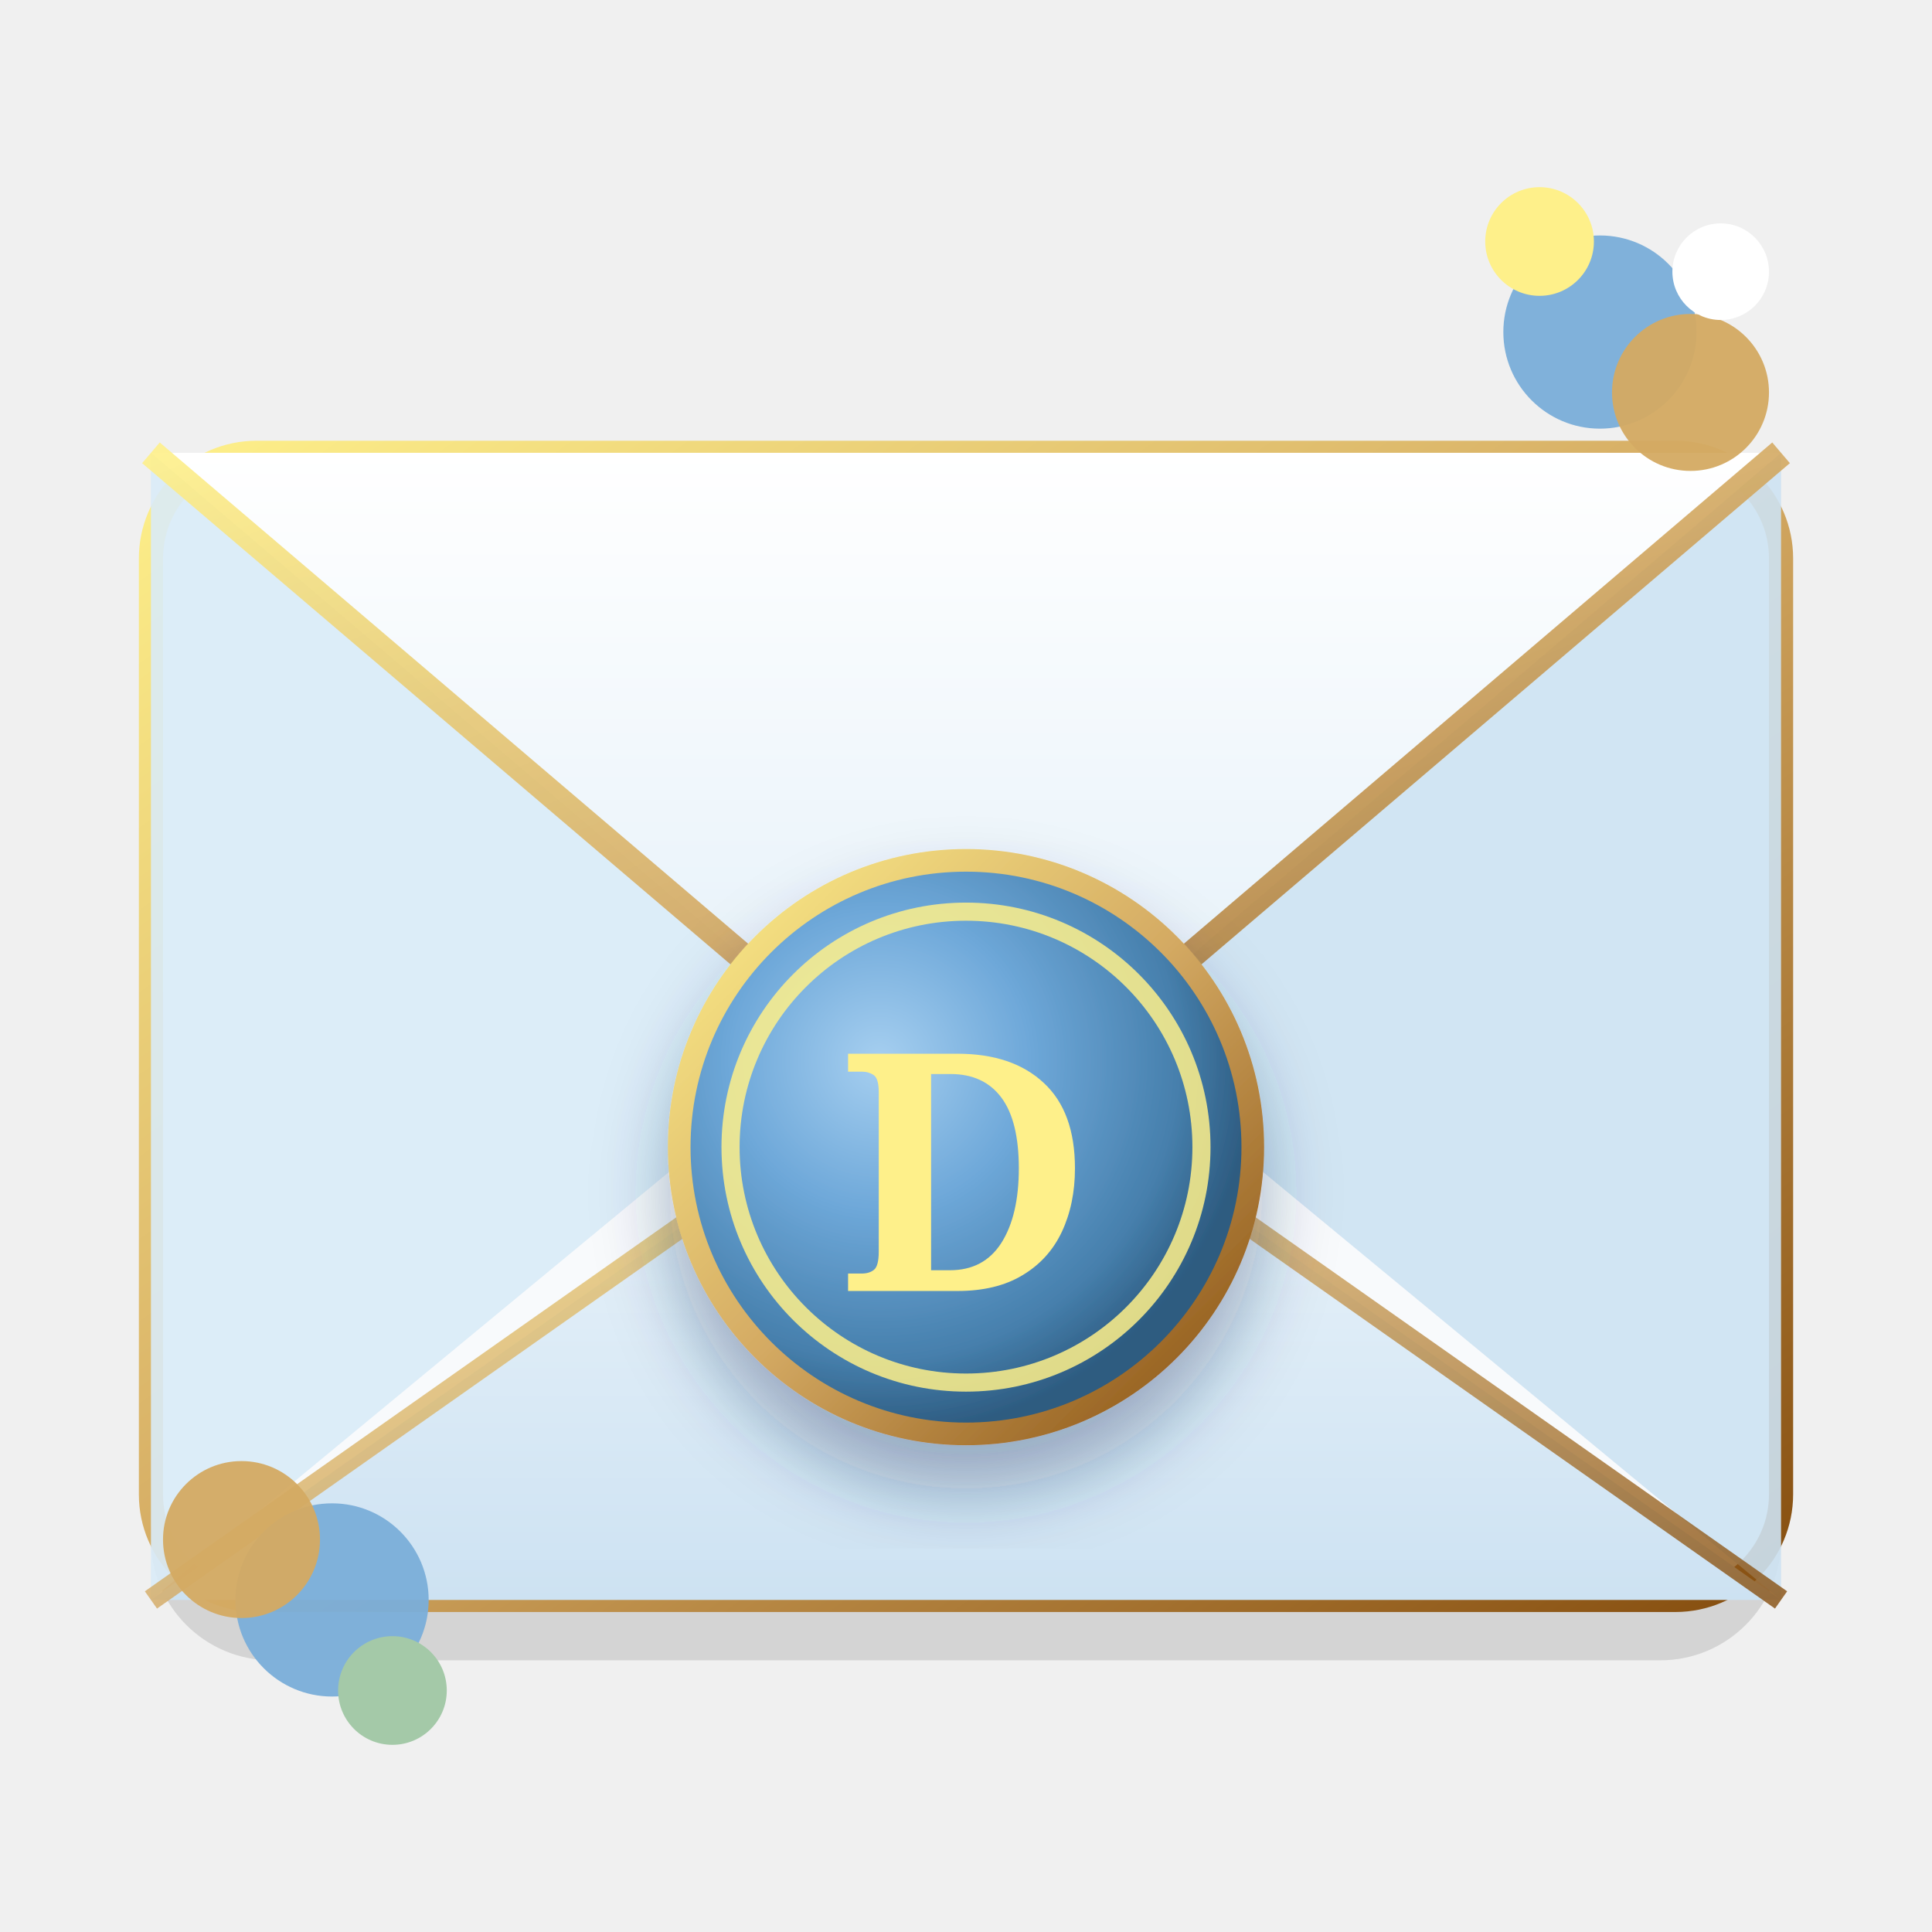
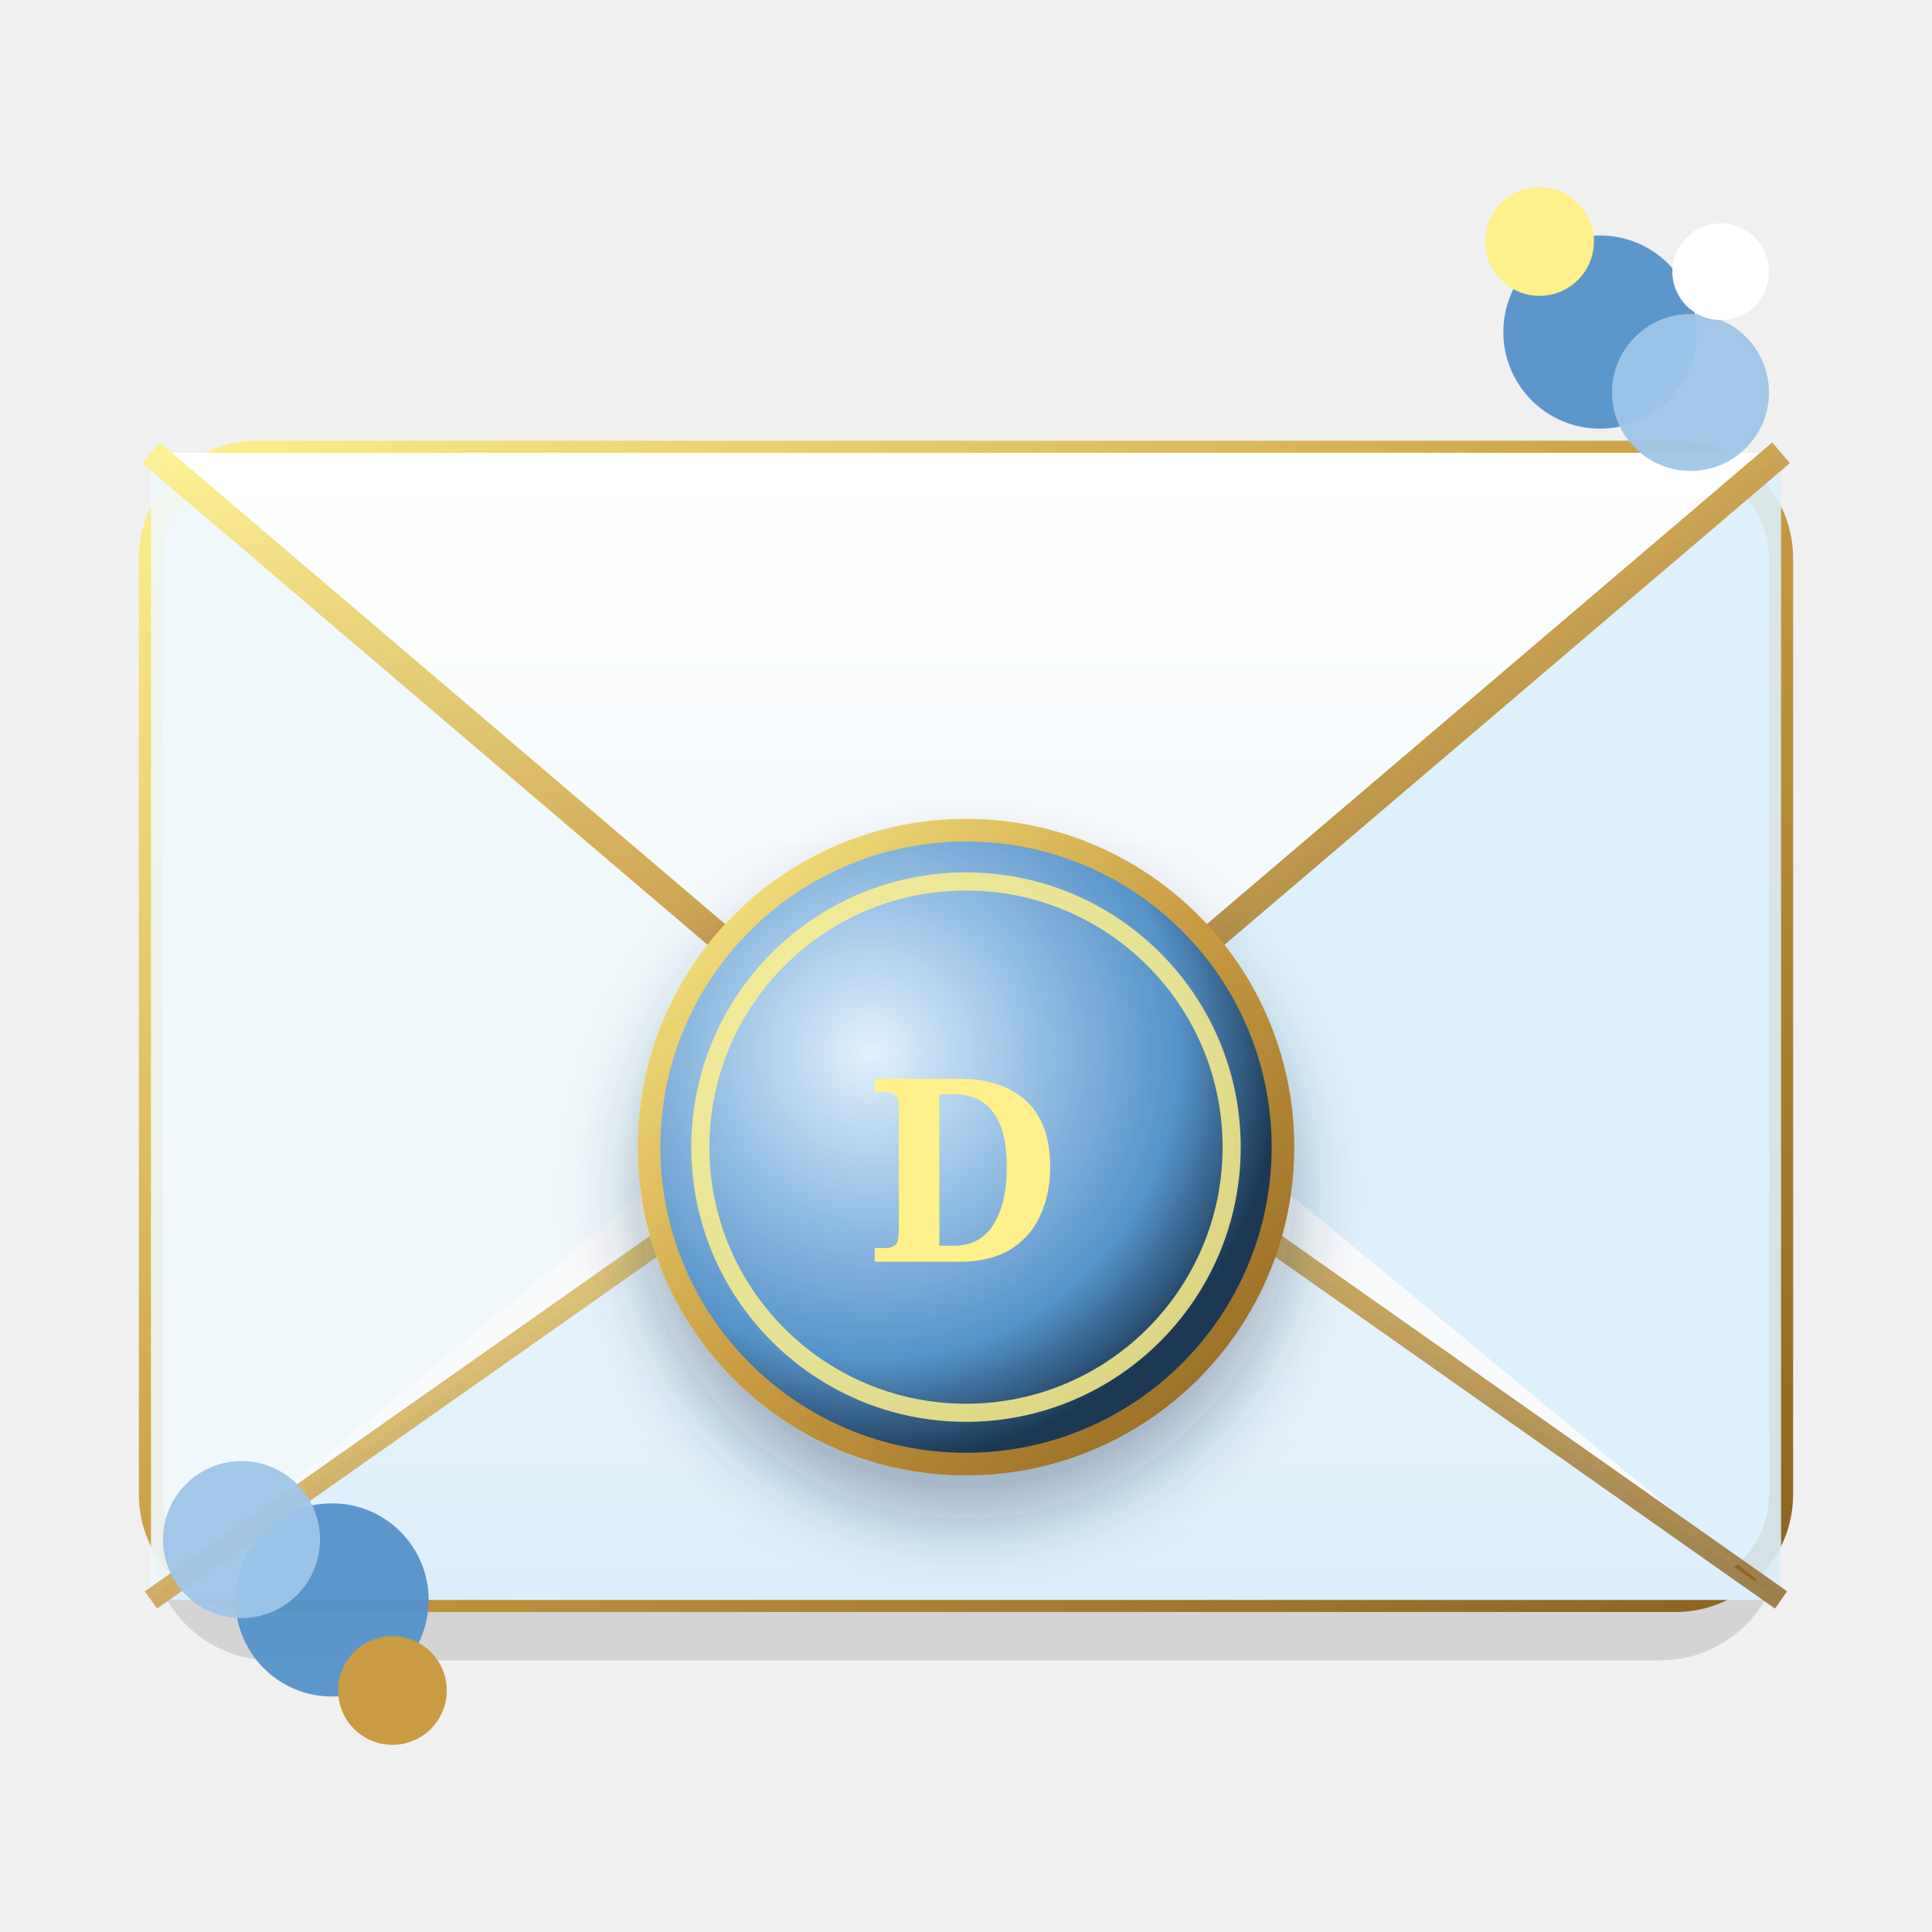
<svg xmlns="http://www.w3.org/2000/svg" viewBox="0 0 64 64" width="64" height="64">
  <defs>
-     <linearGradient id="powderFlap" x1="0" y1="0" x2="0" y2="1">
+     <linearGradient id="powderBlueFlap" x1="0" y1="0" x2="0" y2="1">
      <stop offset="0%" stop-color="#ffffff" />
-       <stop offset="100%" stop-color="#e0eef8" />
+       <stop offset="100%" stop-color="#f0f7fc" />
    </linearGradient>
-     <linearGradient id="powderPocket" x1="0" y1="0" x2="0" y2="1">
+     <linearGradient id="powderBluePocket" x1="0" y1="0" x2="0" y2="1">
      <stop offset="0%" stop-color="#f0f7fc" />
-       <stop offset="100%" stop-color="#cde2f2" />
+       <stop offset="100%" stop-color="#dceefb" />
    </linearGradient>
-     <radialGradient id="sealPowderBlue" cx="35%" cy="35%" r="65%">
-       <stop offset="0%" stop-color="#a6cff0" />
-       <stop offset="40%" stop-color="#6ea8d9" />
-       <stop offset="80%" stop-color="#467fac" />
-       <stop offset="100%" stop-color="#2d5b80" />
+     <radialGradient id="sealPowderBlueGold" cx="35%" cy="35%" r="65%">
+       <stop offset="0%" stop-color="#e2f1fc" />
+       <stop offset="35%" stop-color="#9ec5e8" />
+       <stop offset="75%" stop-color="#5593c9" />
+       <stop offset="100%" stop-color="#1b3854" />
    </radialGradient>
    <linearGradient id="goldTrim" x1="0" y1="0" x2="1" y2="1">
      <stop offset="0%" stop-color="#fef08a" />
-       <stop offset="50%" stop-color="#d4aa63" />
-       <stop offset="100%" stop-color="#854d0e" />
+       <stop offset="50%" stop-color="#c99b42" />
+       <stop offset="100%" stop-color="#8c6320" />
    </linearGradient>
    <filter id="sealShadow" x="-20%" y="-20%" width="140%" height="140%">
-       <feDropShadow dx="0" dy="1.5" stdDeviation="1.2" flood-color="#1e3a5f" flood-opacity="0.35" />
+       <feDropShadow dx="0" dy="1.5" stdDeviation="1.2" flood-color="#1b3854" flood-opacity="0.35" />
    </filter>
  </defs>
  <rect x="5" y="15" width="54" height="38" rx="4" fill="#000000" opacity="0.12" transform="translate(0, 2)" />
  <rect x="5" y="15" width="54" height="38" rx="3.5" fill="#f8fafc" stroke="url(#goldTrim)" stroke-width="0.8" />
-   <polygon points="5,15 5,53 28,34" fill="#d9ebf7" opacity="0.9" />
-   <polygon points="59,15 59,53 36,34" fill="#cde2f2" opacity="0.9" />
-   <polygon points="5,53 59,53 32,34" fill="url(#powderPocket)" />
+   <polygon points="5,15 5,53 28,34" fill="#f0f7fc" opacity="0.9" />
+   <polygon points="59,15 59,53 36,34" fill="#dceefb" opacity="0.9" />
+   <polygon points="5,53 59,53 32,34" fill="url(#powderBluePocket)" />
  <path d="M5 53 L32 34 L59 53" fill="none" stroke="url(#goldTrim)" stroke-width="0.7" opacity="0.8" />
-   <polygon points="5,15 59,15 32,38" fill="url(#powderFlap)" />
+   <polygon points="5,15 59,15 32,38" fill="url(#powderBlueFlap)" />
  <path d="M5 15 L32 38 L59 15" fill="none" stroke="url(#goldTrim)" stroke-width="0.9" opacity="0.9" />
-   <circle cx="53" cy="11" r="3.2" fill="#7baed9" opacity="0.95" />
-   <circle cx="56" cy="13" r="2.6" fill="#d4aa63" opacity="0.95" />
+   <circle cx="53" cy="11" r="3.2" fill="#5593c9" opacity="0.95" />
+   <circle cx="56" cy="13" r="2.6" fill="#9ec5e8" opacity="0.95" />
  <circle cx="51" cy="8" r="1.8" fill="#fef08a" />
  <circle cx="57" cy="9" r="1.6" fill="#ffffff" />
-   <circle cx="11" cy="53" r="3.2" fill="#7baed9" opacity="0.95" />
-   <circle cx="8" cy="51" r="2.6" fill="#d4aa63" opacity="0.95" />
-   <circle cx="13" cy="56" r="1.8" fill="#a4c9a8" />
+   <circle cx="11" cy="53" r="3.2" fill="#5593c9" opacity="0.95" />
+   <circle cx="8" cy="51" r="2.6" fill="#9ec5e8" opacity="0.95" />
+   <circle cx="13" cy="56" r="1.8" fill="#c99b42" />
  <g filter="url(#sealShadow)">
-     <circle cx="32" cy="38" r="9.5" fill="url(#sealPowderBlue)" stroke="url(#goldTrim)" stroke-width="0.75" />
-     <circle cx="32" cy="38" r="7.8" fill="none" stroke="#fef08a" stroke-width="0.6" opacity="0.85" />
-     <text x="32" y="38.5" font-family="'Alex Brush', 'Playfair Display', Georgia, serif" font-size="11" font-weight="bold" fill="#fef08a" text-anchor="middle" dominant-baseline="central">D</text>
+     <circle cx="32" cy="38" r="10.5" fill="url(#sealPowderBlueGold)" stroke="url(#goldTrim)" stroke-width="0.75" />
+     <circle cx="32" cy="38" r="8.8" fill="none" stroke="#fef08a" stroke-width="0.6" opacity="0.85" />
+     <text x="32" y="38.5" font-family="'Alex Brush', 'Playfair Display', Georgia, serif" font-size="8.5" font-weight="bold" fill="#fef08a" text-anchor="middle" dominant-baseline="central">D</text>
  </g>
</svg>
